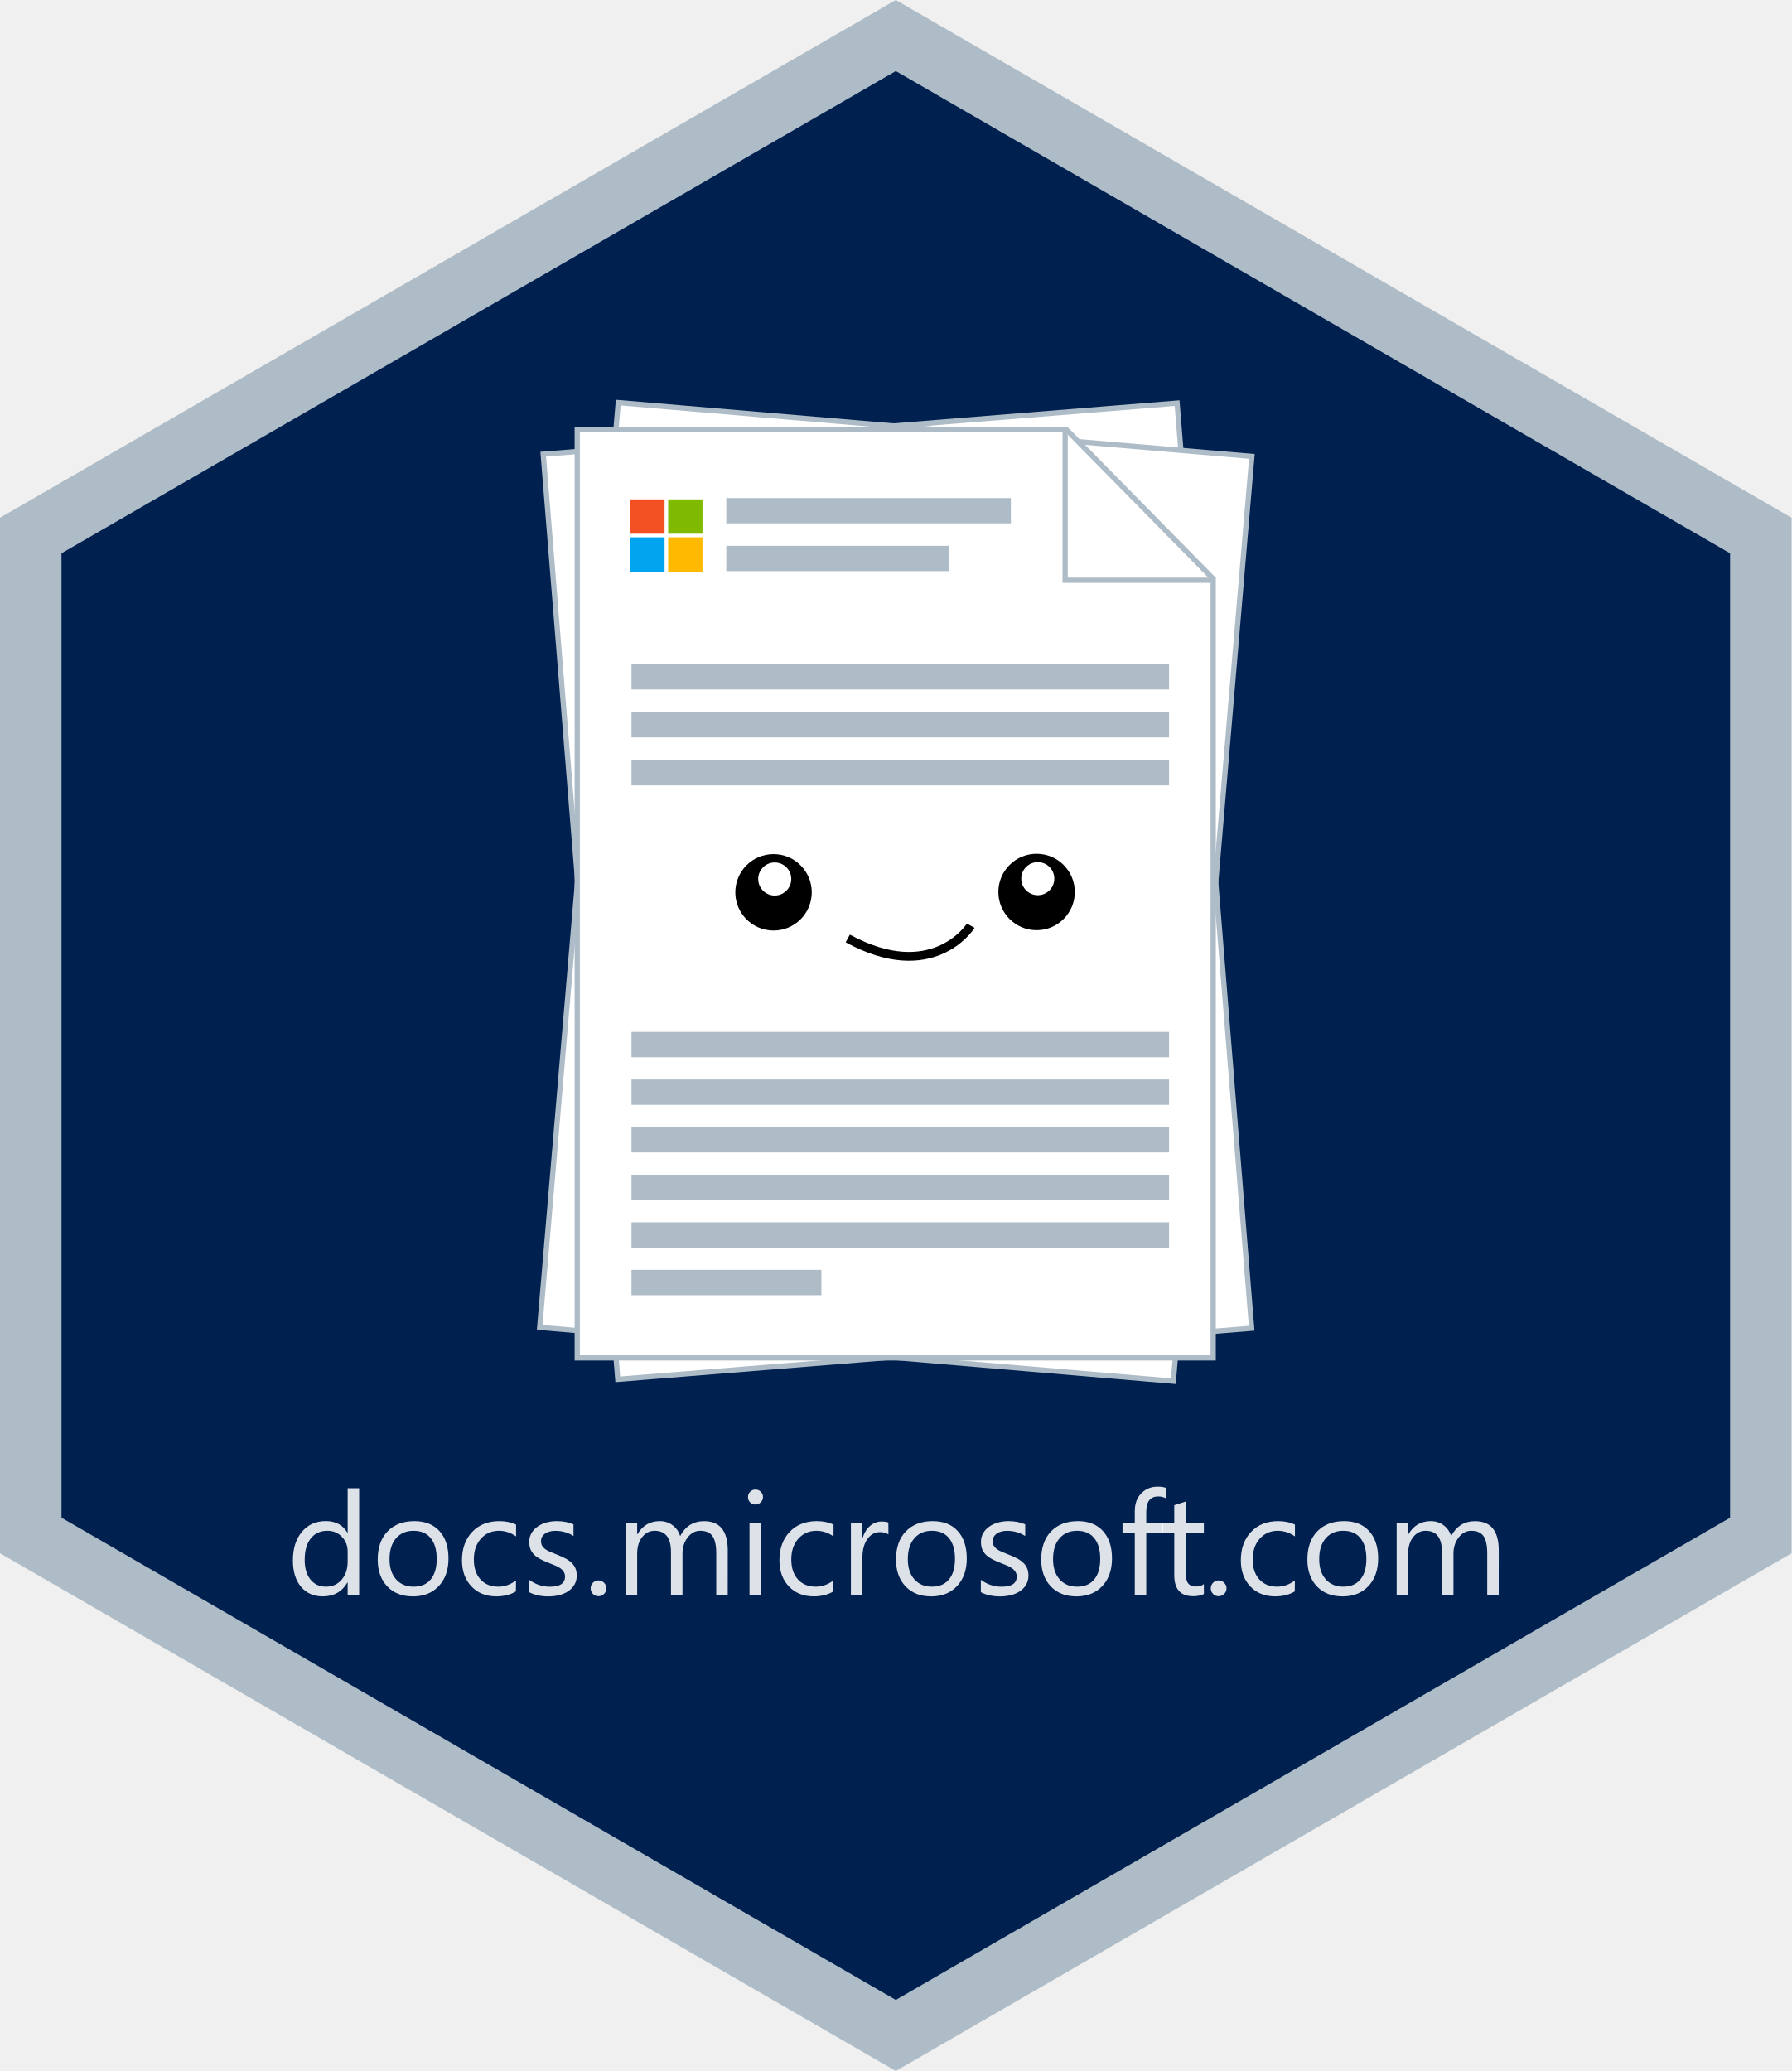
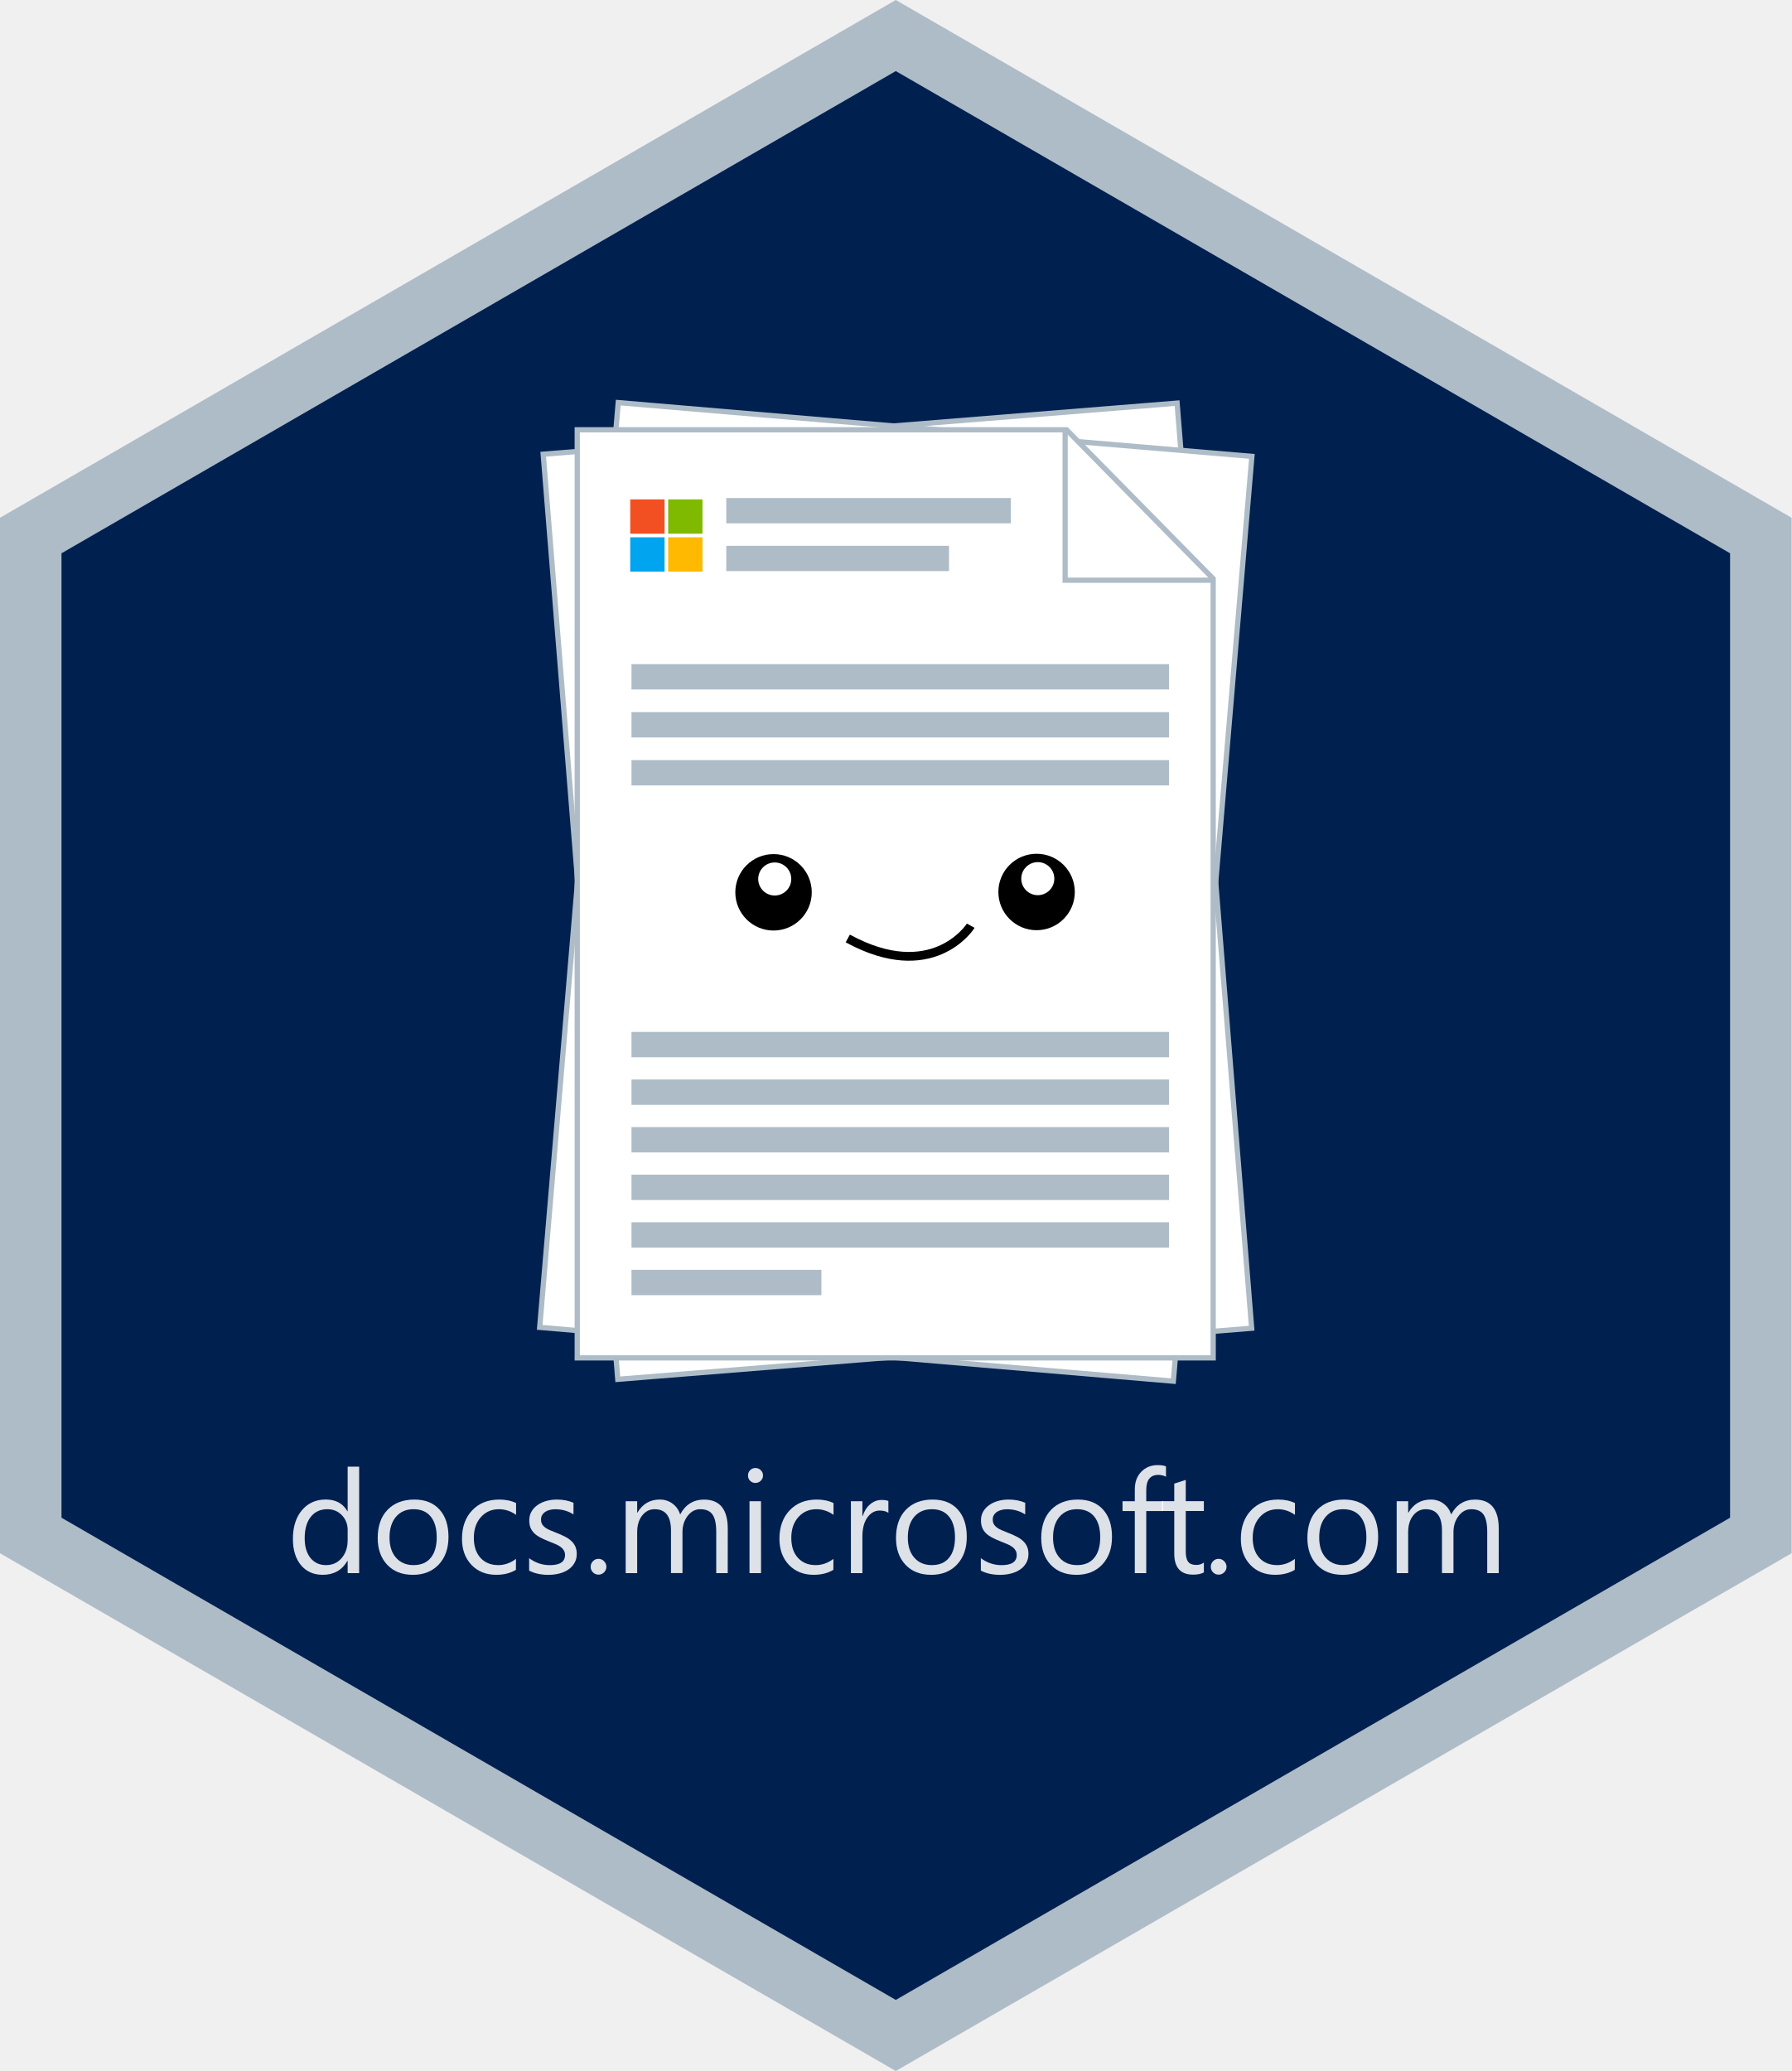
<svg xmlns="http://www.w3.org/2000/svg" width="1.73in" height="2in" viewBox="0 0 43.942 50.8" version="1.1" id="svg8">
  <defs id="defs2" />
  <g id="layer1" transform="translate(0,-246.2)">
    <path style="fill:#aebcc7;fill-opacity:1;stroke-width:0.208" id="path821" d="M 195.347,240.608 97.674,297 -3.7838365e-6,240.608 -3.2873954e-6,127.824 97.674,71.432 195.347,127.824 Z" transform="matrix(0.2249427,0,0,0.2252094,8.5114655e-7,230.1128)" />
    <path style="fill:#002050;fill-opacity:1;stroke-width:0.208" id="path821-6" d="M 195.347,240.608 97.674,297 -3.7838365e-6,240.608 -3.2873954e-6,127.824 97.674,71.432 195.347,127.824 Z" transform="matrix(0.209502,0,0,0.2097503,1.50816,232.9606)" />
    <g transform="matrix(0.3234856,0,0,0.3234856,-7.208219,223.5982)" id="g4707" style="display:inline">
      <rect transform="rotate(-4.608462)" y="109.074" x="54.883" height="70.376" width="48.217" id="rect826-0" style="display:inline;fill:#ffffff;fill-opacity:1;stroke:#aebcc7;stroke-width:0.398;stroke-miterlimit:4;stroke-dasharray:none;stroke-opacity:1" />
      <rect transform="rotate(4.853683)" y="94.186" x="77.404" height="70.376" width="48.217" id="rect826-5" style="display:inline;fill:#ffffff;fill-opacity:1;stroke:#aebcc7;stroke-width:0.398;stroke-miterlimit:4;stroke-dasharray:none;stroke-opacity:1" />
      <path id="path4674" d="m 114.849,117.072 -5.903,-1.603 -5.903,-1.603 1.42,-5.187 1.557,-5.825 5.363,8.343 z" style="fill:#ffffff;fill-opacity:1;stroke:none;stroke-width:0.665;stroke-miterlimit:4;stroke-dasharray:none;stroke-opacity:1" transform="matrix(0.8783483,-0.2609976,0.2374779,0.9653394,-14.50543,30.84051)" />
      <path id="rect826" d="m 66.05,102.459 v 70.377 h 48.217 v -58.97 h -11.225 v -11.407 z" style="display:inline;fill:#ffffff;fill-opacity:1;stroke:#aebcc7;stroke-width:0.398;stroke-miterlimit:4;stroke-dasharray:none;stroke-opacity:1" />
      <path id="path4591" d="m 103.099,102.406 11.228,11.41" style="display:inline;fill:none;stroke:#aebcc7;stroke-width:0.4;stroke-linecap:butt;stroke-linejoin:miter;stroke-miterlimit:4;stroke-dasharray:none;stroke-opacity:1" />
      <g style="display:inline" id="g4614">
        <rect style="fill:#aebcc7;fill-opacity:1;stroke:none;stroke-width:0.78;stroke-opacity:1" id="rect4514" width="40.759" height="1.921" x="70.163" y="120.23" />
        <rect style="fill:#aebcc7;fill-opacity:1;stroke:none;stroke-width:0.78;stroke-opacity:1" id="rect4514-1" width="40.759" height="1.921" x="70.163" y="123.868" />
        <rect style="fill:#aebcc7;fill-opacity:1;stroke:none;stroke-width:0.78;stroke-opacity:1" id="rect4514-3" width="40.759" height="1.921" x="70.163" y="127.505" />
        <rect style="fill:#aebcc7;fill-opacity:1;stroke:none;stroke-width:0.78;stroke-opacity:1" id="rect4514-7" width="40.759" height="1.921" x="70.163" y="148.118" />
        <rect style="fill:#aebcc7;fill-opacity:1;stroke:none;stroke-width:0.78;stroke-opacity:1" id="rect4514-5" width="40.759" height="1.921" x="70.163" y="151.726" />
        <rect style="fill:#aebcc7;fill-opacity:1;stroke:none;stroke-width:0.78;stroke-opacity:1" id="rect4514-72" width="40.759" height="1.921" x="70.163" y="155.335" />
        <rect style="fill:#aebcc7;fill-opacity:1;stroke:none;stroke-width:0.78;stroke-opacity:1" id="rect4514-4" width="40.759" height="1.921" x="70.163" y="158.943" />
        <rect style="fill:#aebcc7;fill-opacity:1;stroke:none;stroke-width:0.78;stroke-opacity:1" id="rect4514-0" width="40.759" height="1.921" x="70.163" y="162.551" />
        <rect style="fill:#aebcc7;fill-opacity:1;stroke:none;stroke-width:0.464;stroke-opacity:1" id="rect4514-14" width="14.399" height="1.921" x="70.163" y="166.159" />
        <rect style="fill:#aebcc7;fill-opacity:1;stroke:none;stroke-width:0.567;stroke-opacity:1" id="rect4514-2" width="21.576" height="1.917" x="77.351" y="107.636" />
        <rect style="fill:#aebcc7;fill-opacity:1;stroke:none;stroke-width:0.501;stroke-opacity:1" id="rect4514-2-8" width="16.887" height="1.917" x="77.351" y="111.258" />
      </g>
      <g transform="matrix(0.04247022,0,0,0.04247022,67.28349,92.41521)" id="g4510">
        <path id="path9275" d="m 65.55,360.75 h 61.3 v 61.3 h -61.3 z" style="fill:#f25022" />
        <path id="path9277" d="m 133.25,360.75 h 61.3 v 61.3 h -61.3 z" style="fill:#7fba00" />
        <path id="path9279" d="m 65.55,428.45 h 61.3 v 61.3 h -61.3 z" style="fill:#00a4ef" />
        <path id="path9281" d="m 133.25,428.45 h 61.3 v 61.3 h -61.3 z" style="fill:#ffb900" />
      </g>
      <g id="g4670">
        <g id="g4638">
          <circle r="2.898" cy="137.532" cx="80.933" id="path4632" style="display:inline;fill:#000000;fill-opacity:1;stroke:none;stroke-width:0.277;stroke-opacity:1" />
          <circle r="1.253" cy="136.521" cx="81.024" id="path4634" style="fill:#ffffff;fill-opacity:1;stroke:none;stroke-width:0.265;stroke-opacity:1" />
        </g>
        <g transform="translate(19.94499,-0.02505906)" id="g4638-2">
          <circle r="2.898" cy="137.532" cx="80.933" id="path4632-0" style="display:inline;fill:#000000;fill-opacity:1;stroke:none;stroke-width:0.277;stroke-opacity:1" />
          <circle r="1.253" cy="136.521" cx="81.024" id="path4634-4" style="display:inline;fill:#ffffff;fill-opacity:1;stroke:none;stroke-width:0.265;stroke-opacity:1" />
        </g>
        <path style="fill:none;stroke:#000000;stroke-width:0.665;stroke-linecap:butt;stroke-linejoin:miter;stroke-miterlimit:4;stroke-dasharray:none;stroke-opacity:1" d="m 86.562,141.032 c 6.351,3.462 9.216,-0.78 9.321,-0.969" id="path4661" />
      </g>
    </g>
-     <g aria-label="docs.microsoft.com" style="font-style:normal;font-variant:normal;font-weight:normal;font-stretch:normal;font-size:3.528px;line-height:1.25;font-family:'Segoe UI';-inkscape-font-specification:'Segoe UI';letter-spacing:0px;word-spacing:0px;fill:#ffffff;fill-opacity:0.867;stroke:none;stroke-width:0.265" id="text4598">
+     <g aria-label="docs.microsoft.com" style="font-style:normal;font-variant:normal;font-weight:normal;font-stretch:normal;font-size:3.528px;line-height:1.25;font-family:'Segoe UI';-inkscape-font-specification:'Segoe UI';letter-spacing:0px;word-spacing:0px;fill:#ffffff;fill-opacity:0.867;stroke:none;stroke-width:0.265" id="text4598" transform="translate(0,-0.5291667)">
      <path d="M 8.809,285.317 H 8.527 v -0.3 h -0.007 q -0.196,0.341 -0.606,0.341 -0.332,0 -0.532,-0.236 -0.198,-0.238 -0.198,-0.646 0,-0.438 0.22,-0.701 0.22,-0.264 0.587,-0.264 0.363,0 0.529,0.286 h 0.007 v -1.092 h 0.282 z m -0.282,-0.798 v -0.26 q 0,-0.214 -0.141,-0.362 -0.141,-0.148 -0.358,-0.148 -0.258,0 -0.407,0.189 -0.148,0.189 -0.148,0.524 0,0.305 0.141,0.482 0.143,0.176 0.382,0.176 0.236,0 0.382,-0.171 0.148,-0.171 0.148,-0.431 z" style="font-size:3.528px;fill:#ffffff;fill-opacity:0.867;stroke-width:0.265" id="path4537" />
      <path d="m 10.122,285.358 q -0.391,0 -0.625,-0.246 -0.233,-0.248 -0.233,-0.656 0,-0.444 0.243,-0.694 0.243,-0.25 0.656,-0.25 0.394,0 0.615,0.243 0.222,0.243 0.222,0.674 0,0.422 -0.239,0.677 -0.238,0.253 -0.639,0.253 z m 0.021,-1.609 q -0.272,0 -0.431,0.186 -0.158,0.184 -0.158,0.51 0,0.314 0.16,0.494 0.16,0.181 0.429,0.181 0.274,0 0.42,-0.177 0.148,-0.177 0.148,-0.505 0,-0.331 -0.148,-0.51 -0.146,-0.179 -0.42,-0.179 z" style="font-size:3.528px;fill:#ffffff;fill-opacity:0.867;stroke-width:0.265" id="path4539" />
      <path d="m 12.654,285.236 q -0.203,0.122 -0.482,0.122 -0.377,0 -0.61,-0.245 -0.231,-0.246 -0.231,-0.637 0,-0.436 0.25,-0.699 0.25,-0.265 0.667,-0.265 0.233,0 0.41,0.086 v 0.289 q -0.196,-0.138 -0.42,-0.138 -0.27,0 -0.444,0.195 -0.172,0.193 -0.172,0.508 0,0.31 0.162,0.489 0.164,0.179 0.438,0.179 0.231,0 0.434,-0.153 z" style="font-size:3.528px;fill:#ffffff;fill-opacity:0.867;stroke-width:0.265" id="path4541" />
      <path d="m 12.978,285.253 v -0.303 q 0.231,0.171 0.508,0.171 0.372,0 0.372,-0.248 0,-0.071 -0.033,-0.119 -0.031,-0.05 -0.086,-0.088 -0.053,-0.038 -0.127,-0.067 -0.072,-0.031 -0.157,-0.064 -0.117,-0.046 -0.207,-0.093 -0.088,-0.048 -0.148,-0.107 -0.059,-0.06 -0.09,-0.136 -0.029,-0.076 -0.029,-0.177 0,-0.124 0.057,-0.219 0.057,-0.097 0.152,-0.16 0.095,-0.066 0.215,-0.098 0.122,-0.033 0.251,-0.033 0.229,0 0.41,0.079 v 0.286 q -0.195,-0.127 -0.448,-0.127 -0.079,0 -0.143,0.019 -0.064,0.017 -0.11,0.05 -0.045,0.033 -0.071,0.079 -0.024,0.045 -0.024,0.1 0,0.069 0.024,0.115 0.026,0.046 0.074,0.083 0.048,0.036 0.117,0.066 0.069,0.029 0.157,0.064 0.117,0.045 0.21,0.093 0.093,0.046 0.158,0.107 0.065,0.059 0.1,0.136 0.036,0.077 0.036,0.184 0,0.131 -0.059,0.227 -0.057,0.097 -0.153,0.16 -0.096,0.064 -0.222,0.095 -0.126,0.031 -0.264,0.031 -0.272,0 -0.472,-0.105 z" style="font-size:3.528px;fill:#ffffff;fill-opacity:0.867;stroke-width:0.265" id="path4543" />
      <path d="m 14.678,285.354 q -0.079,0 -0.136,-0.057 -0.055,-0.057 -0.055,-0.136 0,-0.079 0.055,-0.136 0.057,-0.059 0.136,-0.059 0.081,0 0.138,0.059 0.057,0.057 0.057,0.136 0,0.079 -0.057,0.136 -0.057,0.057 -0.138,0.057 z" style="font-size:3.528px;fill:#ffffff;fill-opacity:0.867;stroke-width:0.265" id="path4545" />
      <path d="m 17.849,285.317 h -0.282 v -1.013 q 0,-0.293 -0.091,-0.424 -0.09,-0.131 -0.303,-0.131 -0.181,0 -0.308,0.165 -0.126,0.165 -0.126,0.396 v 1.006 h -0.282 v -1.047 q 0,-0.52 -0.401,-0.52 -0.186,0 -0.307,0.157 -0.121,0.155 -0.121,0.405 v 1.006 h -0.282 v -1.764 h 0.282 v 0.279 h 0.007 q 0.188,-0.32 0.548,-0.32 0.181,0 0.315,0.102 0.134,0.1 0.184,0.264 0.196,-0.365 0.586,-0.365 0.582,0 0.582,0.718 z" style="font-size:3.528px;fill:#ffffff;fill-opacity:0.867;stroke-width:0.265" id="path4547" />
      <path d="m 18.528,283.105 q -0.076,0 -0.129,-0.052 -0.053,-0.052 -0.053,-0.131 0,-0.079 0.053,-0.131 0.053,-0.053 0.129,-0.053 0.078,0 0.131,0.053 0.055,0.052 0.055,0.131 0,0.076 -0.055,0.129 -0.053,0.053 -0.131,0.053 z m 0.138,2.212 H 18.383 v -1.764 h 0.282 z" style="font-size:3.528px;fill:#ffffff;fill-opacity:0.867;stroke-width:0.265" id="path4549" />
      <path d="m 20.44,285.236 q -0.203,0.122 -0.482,0.122 -0.377,0 -0.61,-0.245 -0.231,-0.246 -0.231,-0.637 0,-0.436 0.25,-0.699 0.25,-0.265 0.667,-0.265 0.233,0 0.41,0.086 v 0.289 q -0.196,-0.138 -0.42,-0.138 -0.27,0 -0.444,0.195 -0.172,0.193 -0.172,0.508 0,0.31 0.162,0.489 0.164,0.179 0.438,0.179 0.231,0 0.434,-0.153 z" style="font-size:3.528px;fill:#ffffff;fill-opacity:0.867;stroke-width:0.265" id="path4551" />
      <path d="m 21.79,283.839 q -0.074,-0.057 -0.214,-0.057 -0.181,0 -0.303,0.171 -0.121,0.171 -0.121,0.465 v 0.899 h -0.282 v -1.764 h 0.282 v 0.363 h 0.007 q 0.06,-0.186 0.184,-0.289 0.124,-0.105 0.277,-0.105 0.11,0 0.169,0.024 z" style="font-size:3.528px;fill:#ffffff;fill-opacity:0.867;stroke-width:0.265" id="path4553" />
      <path d="m 22.834,285.358 q -0.391,0 -0.625,-0.246 -0.233,-0.248 -0.233,-0.656 0,-0.444 0.243,-0.694 0.243,-0.25 0.656,-0.25 0.394,0 0.615,0.243 0.222,0.243 0.222,0.674 0,0.422 -0.239,0.677 -0.238,0.253 -0.639,0.253 z m 0.021,-1.609 q -0.272,0 -0.431,0.186 -0.158,0.184 -0.158,0.51 0,0.314 0.16,0.494 0.16,0.181 0.429,0.181 0.274,0 0.42,-0.177 0.148,-0.177 0.148,-0.505 0,-0.331 -0.148,-0.51 -0.146,-0.179 -0.42,-0.179 z" style="font-size:3.528px;fill:#ffffff;fill-opacity:0.867;stroke-width:0.265" id="path4555" />
      <path d="m 24.057,285.253 v -0.303 q 0.231,0.171 0.508,0.171 0.372,0 0.372,-0.248 0,-0.071 -0.033,-0.119 -0.031,-0.05 -0.086,-0.088 -0.053,-0.038 -0.127,-0.067 -0.072,-0.031 -0.157,-0.064 -0.117,-0.046 -0.207,-0.093 -0.088,-0.048 -0.148,-0.107 -0.059,-0.06 -0.09,-0.136 -0.029,-0.076 -0.029,-0.177 0,-0.124 0.057,-0.219 0.057,-0.097 0.152,-0.16 0.095,-0.066 0.215,-0.098 0.122,-0.033 0.251,-0.033 0.229,0 0.41,0.079 v 0.286 q -0.195,-0.127 -0.448,-0.127 -0.079,0 -0.143,0.019 -0.064,0.017 -0.11,0.05 -0.045,0.033 -0.071,0.079 -0.024,0.045 -0.024,0.1 0,0.069 0.024,0.115 0.026,0.046 0.074,0.083 0.048,0.036 0.117,0.066 0.069,0.029 0.157,0.064 0.117,0.045 0.21,0.093 0.093,0.046 0.158,0.107 0.065,0.059 0.1,0.136 0.036,0.077 0.036,0.184 0,0.131 -0.059,0.227 -0.057,0.097 -0.153,0.16 -0.096,0.064 -0.222,0.095 -0.126,0.031 -0.264,0.031 -0.272,0 -0.472,-0.105 z" style="font-size:3.528px;fill:#ffffff;fill-opacity:0.867;stroke-width:0.265" id="path4557" />
      <path d="m 26.396,285.358 q -0.391,0 -0.625,-0.246 -0.233,-0.248 -0.233,-0.656 0,-0.444 0.243,-0.694 0.243,-0.25 0.656,-0.25 0.394,0 0.615,0.243 0.222,0.243 0.222,0.674 0,0.422 -0.239,0.677 -0.238,0.253 -0.639,0.253 z m 0.021,-1.609 q -0.272,0 -0.431,0.186 -0.158,0.184 -0.158,0.51 0,0.314 0.16,0.494 0.16,0.181 0.429,0.181 0.274,0 0.42,-0.177 0.148,-0.177 0.148,-0.505 0,-0.331 -0.148,-0.51 -0.146,-0.179 -0.42,-0.179 z" style="font-size:3.528px;fill:#ffffff;fill-opacity:0.867;stroke-width:0.265" id="path4559" />
      <path d="m 28.598,282.953 q -0.083,-0.046 -0.188,-0.046 -0.296,0 -0.296,0.374 v 0.272 h 0.413 v 0.241 h -0.413 v 1.523 h -0.281 v -1.523 h -0.301 v -0.241 h 0.301 v -0.286 q 0,-0.277 0.16,-0.438 0.16,-0.162 0.4,-0.162 0.129,0 0.205,0.031 z" style="letter-spacing:-0.119px" id="path4561" />
      <path d="m 29.528,285.299 q -0.1,0.055 -0.264,0.055 -0.463,0 -0.463,-0.517 v -1.044 h -0.303 v -0.241 h 0.303 v -0.431 l 0.282,-0.091 v 0.522 h 0.444 v 0.241 H 29.083 v 0.994 q 0,0.177 0.06,0.253 0.06,0.076 0.2,0.076 0.107,0 0.184,-0.059 z" style="letter-spacing:-0.119px" id="path4563" />
      <path d="m 29.888,285.354 q -0.079,0 -0.136,-0.057 -0.055,-0.057 -0.055,-0.136 0,-0.079 0.055,-0.136 0.057,-0.059 0.136,-0.059 0.081,0 0.138,0.059 0.057,0.057 0.057,0.136 0,0.079 -0.057,0.136 -0.057,0.057 -0.138,0.057 z" style="font-size:3.528px;fill:#ffffff;fill-opacity:0.867;stroke-width:0.265" id="path4565" />
      <path d="m 31.757,285.236 q -0.203,0.122 -0.482,0.122 -0.377,0 -0.61,-0.245 -0.231,-0.246 -0.231,-0.637 0,-0.436 0.25,-0.699 0.25,-0.265 0.667,-0.265 0.233,0 0.41,0.086 v 0.289 q -0.196,-0.138 -0.42,-0.138 -0.27,0 -0.444,0.195 -0.172,0.193 -0.172,0.508 0,0.31 0.162,0.489 0.164,0.179 0.438,0.179 0.231,0 0.434,-0.153 z" style="font-size:3.528px;fill:#ffffff;fill-opacity:0.867;stroke-width:0.265" id="path4567" />
      <path d="m 32.924,285.358 q -0.391,0 -0.625,-0.246 -0.233,-0.248 -0.233,-0.656 0,-0.444 0.243,-0.694 0.243,-0.25 0.656,-0.25 0.394,0 0.615,0.243 0.222,0.243 0.222,0.674 0,0.422 -0.239,0.677 -0.238,0.253 -0.639,0.253 z m 0.021,-1.609 q -0.272,0 -0.431,0.186 -0.158,0.184 -0.158,0.51 0,0.314 0.16,0.494 0.16,0.181 0.429,0.181 0.274,0 0.42,-0.177 0.148,-0.177 0.148,-0.505 0,-0.331 -0.148,-0.51 -0.146,-0.179 -0.42,-0.179 z" style="font-size:3.528px;fill:#ffffff;fill-opacity:0.867;stroke-width:0.265" id="path4569" />
      <path d="m 36.759,285.317 h -0.282 v -1.013 q 0,-0.293 -0.091,-0.424 -0.09,-0.131 -0.303,-0.131 -0.181,0 -0.308,0.165 -0.126,0.165 -0.126,0.396 v 1.006 h -0.282 v -1.047 q 0,-0.52 -0.401,-0.52 -0.186,0 -0.307,0.157 -0.121,0.155 -0.121,0.405 v 1.006 h -0.282 v -1.764 h 0.282 v 0.279 h 0.007 q 0.188,-0.32 0.548,-0.32 0.181,0 0.315,0.102 0.134,0.1 0.184,0.264 0.196,-0.365 0.586,-0.365 0.582,0 0.582,0.718 z" style="font-size:3.528px;fill:#ffffff;fill-opacity:0.867;stroke-width:0.265" id="path4571" />
    </g>
  </g>
</svg>
